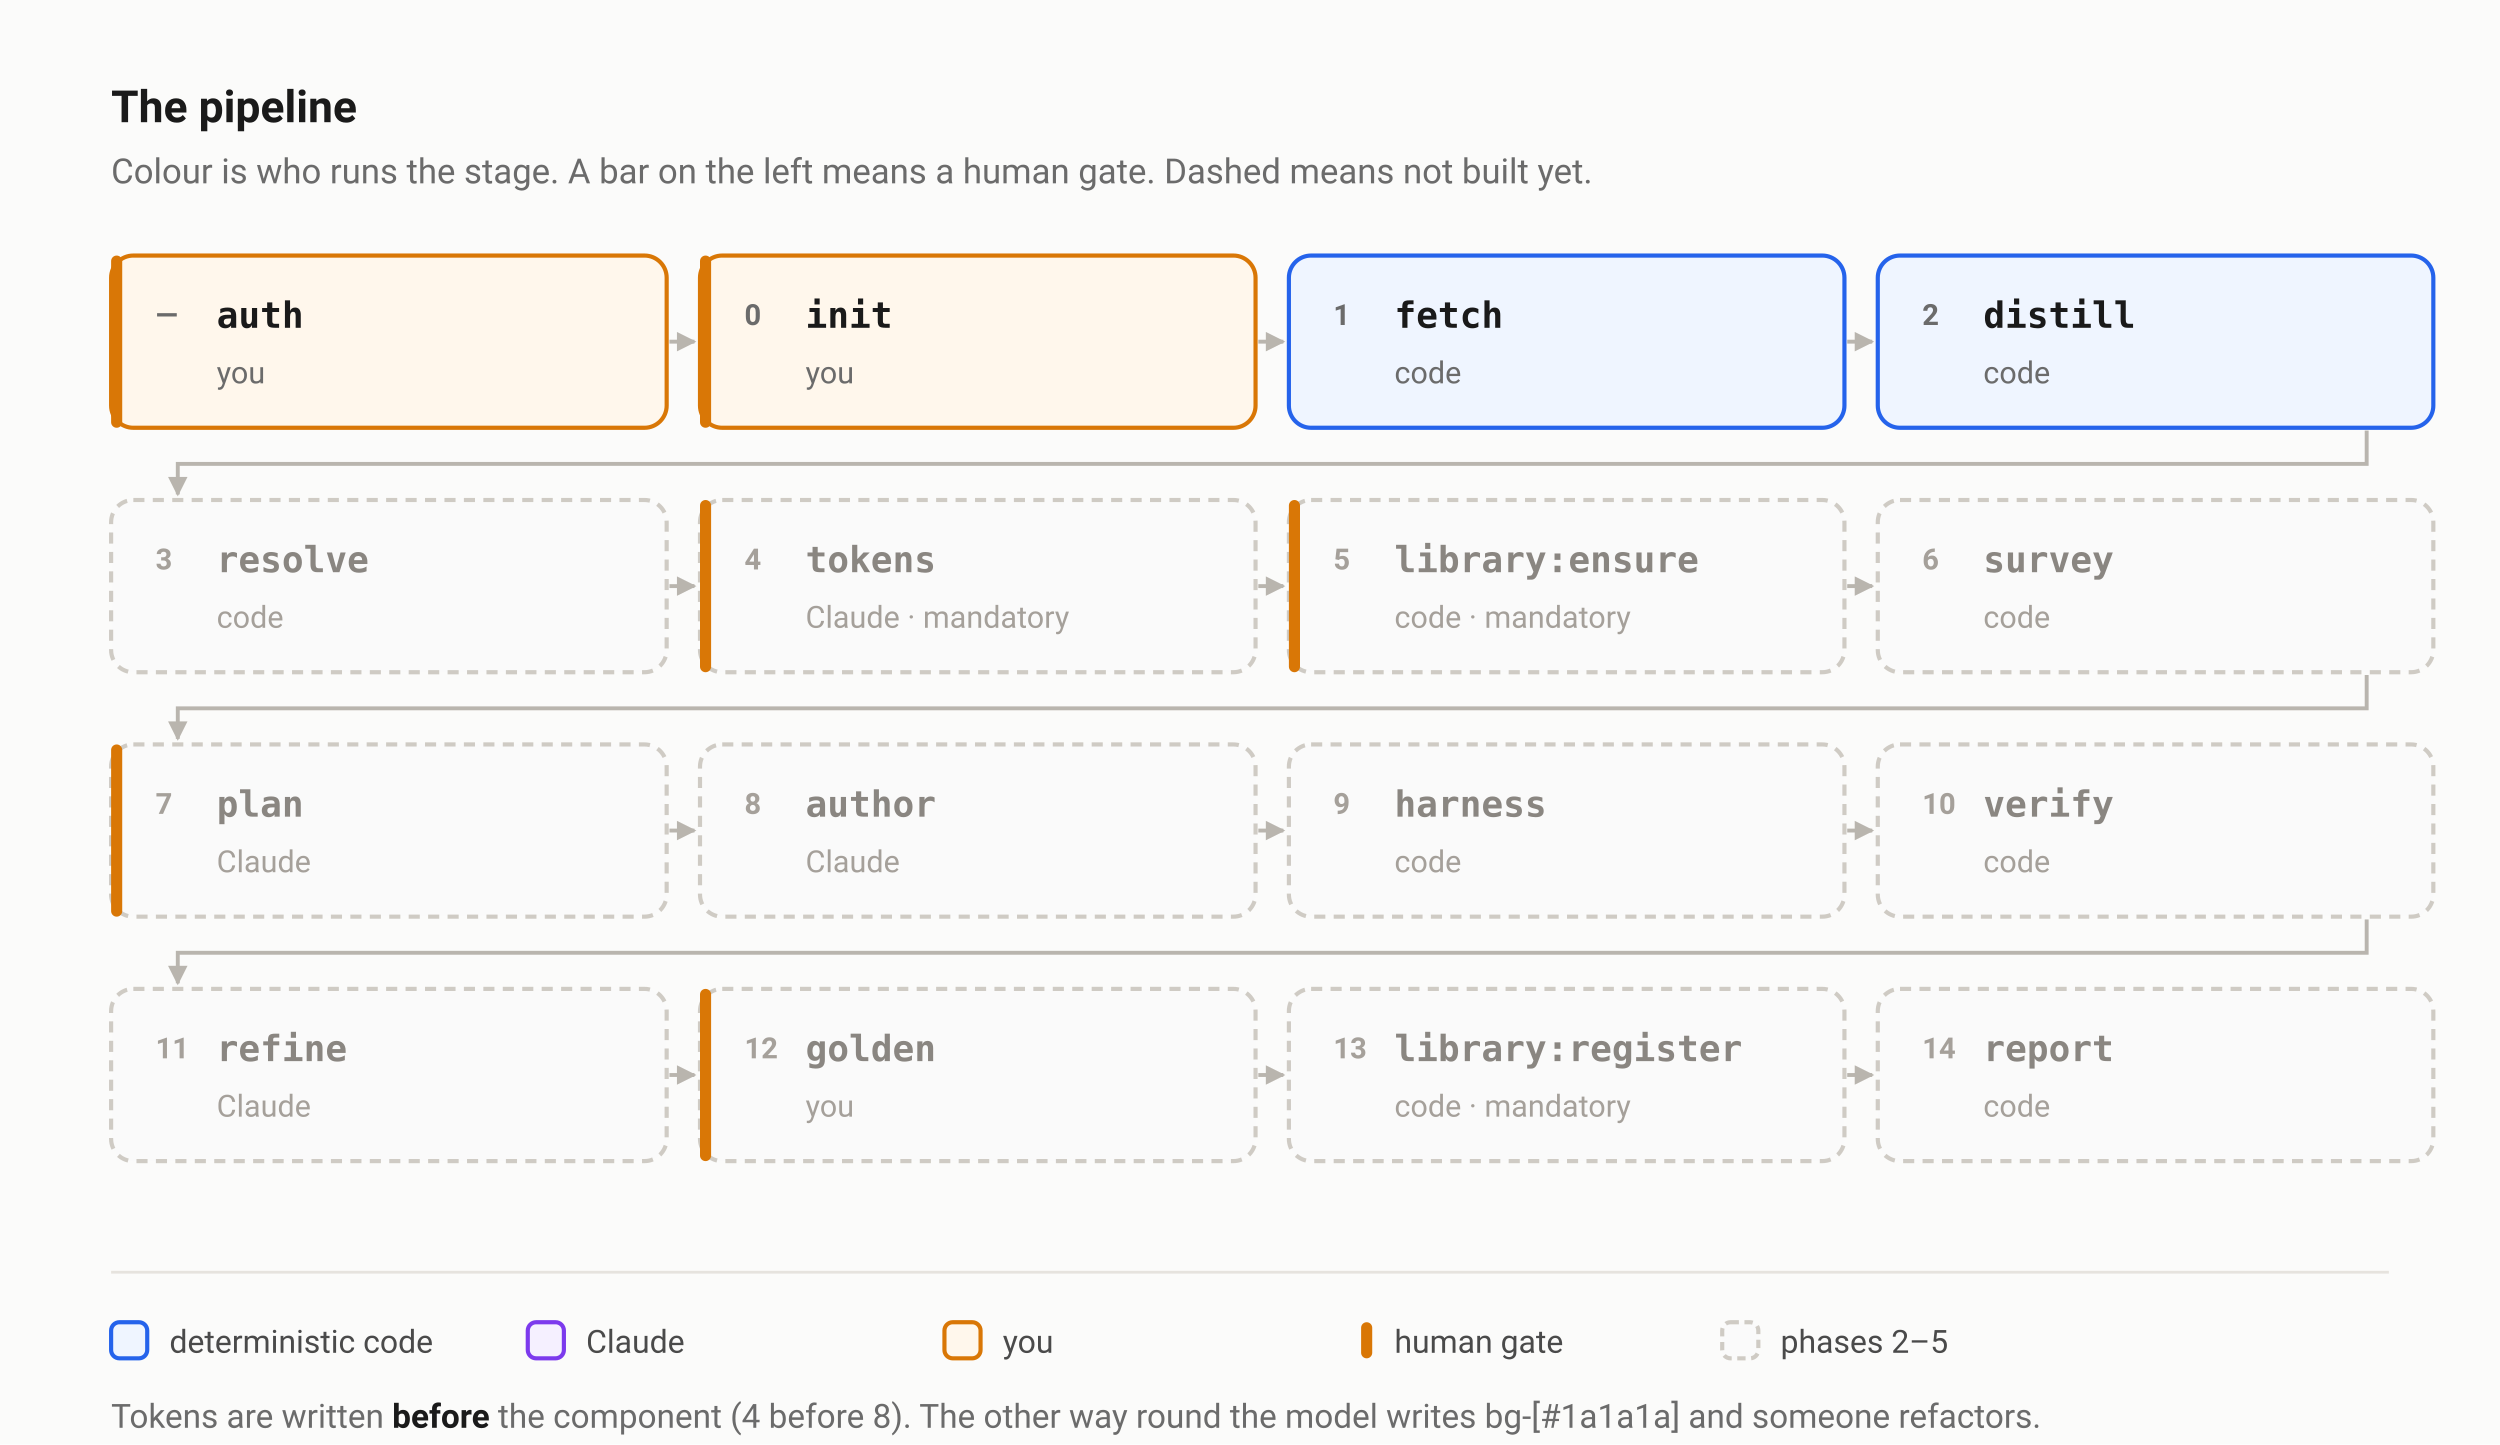
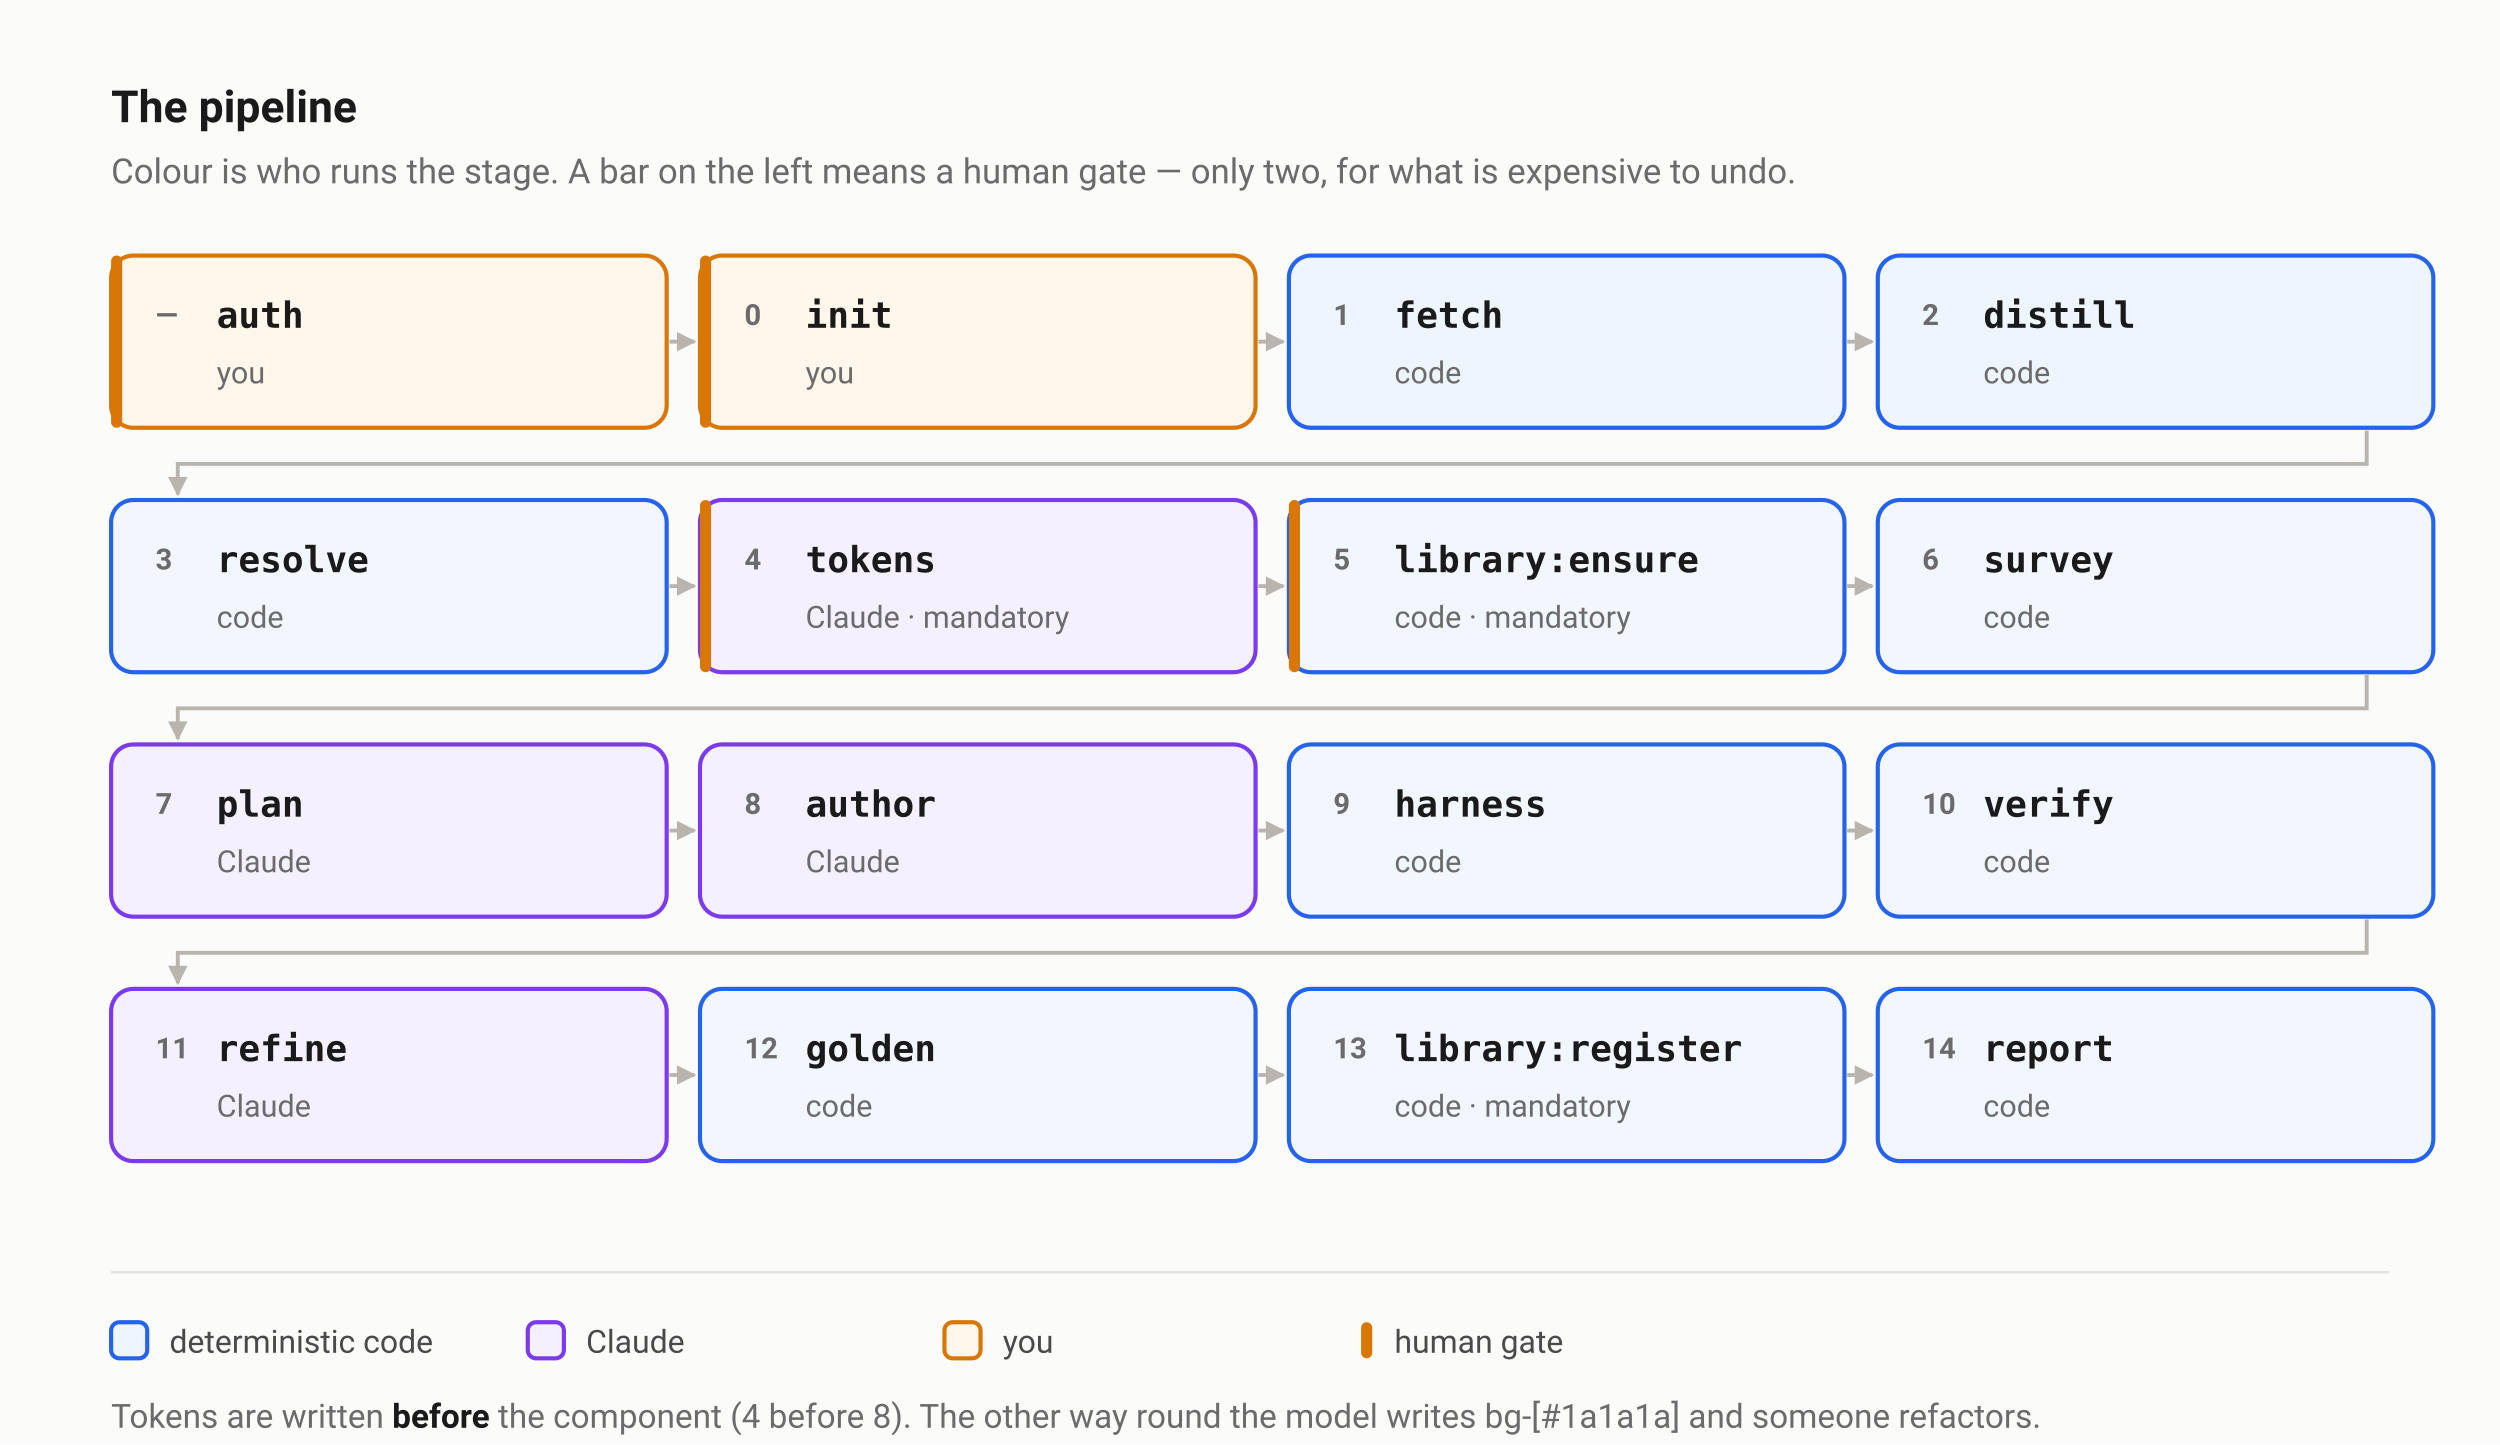
<svg xmlns="http://www.w3.org/2000/svg" viewBox="0 0 900 520" width="900" height="520" font-family="ui-sans-serif, -apple-system, Segoe UI, Roboto, Helvetica, Arial, sans-serif">
  <defs>
    <marker id="a" viewBox="0 0 10 10" refX="9" refY="5" markerWidth="5" markerHeight="5" orient="auto-start-reverse">
      <path d="M0 0 L10 5 L0 10 z" fill="#b9b5ae" />
    </marker>
  </defs>
  <rect width="900" height="520" fill="#fbfbfa" />
  <text x="40" y="44" font-size="16" font-weight="700" fill="#1a1a1a">The pipeline</text>
-   <text x="40" y="66" font-size="12.5" fill="#6b6b6b">Colour is who runs the stage. A bar on the left means a human gate. Dashed means not built yet.</text>
+   <text x="40" y="66" font-size="12.5" fill="#6b6b6b">Colour is who runs the stage. A bar on the left means a human gate — only two, for what is expensive to undo.</text>
  <rect x="40" y="92" width="200" height="62" rx="8" fill="#fff7ec" stroke="#d97706" stroke-width="1.5" />
  <rect x="40" y="92" width="4" height="62" rx="2" fill="#d97706" />
  <text x="56" y="117" font-size="10.5" font-weight="700" fill="#6b6b6b">—</text>
  <text x="78" y="118" font-size="13" font-weight="600" font-family="ui-monospace, SFMono-Regular, Menlo, monospace" fill="#1a1a1a">auth</text>
  <text x="78" y="138" font-size="11" fill="#6b6b6b">you</text>
  <line x1="241" y1="123.0" x2="250" y2="123.0" stroke="#b9b5ae" stroke-width="1.4" marker-end="url(#a)" />
  <rect x="252" y="92" width="200" height="62" rx="8" fill="#fff7ec" stroke="#d97706" stroke-width="1.5" />
  <rect x="252" y="92" width="4" height="62" rx="2" fill="#d97706" />
  <text x="268" y="117" font-size="10.5" font-weight="700" fill="#6b6b6b">0</text>
  <text x="290" y="118" font-size="13" font-weight="600" font-family="ui-monospace, SFMono-Regular, Menlo, monospace" fill="#1a1a1a">init</text>
  <text x="290" y="138" font-size="11" fill="#6b6b6b">you</text>
  <line x1="453" y1="123.0" x2="462" y2="123.0" stroke="#b9b5ae" stroke-width="1.4" marker-end="url(#a)" />
  <rect x="464" y="92" width="200" height="62" rx="8" fill="#eff5ff" stroke="#2563eb" stroke-width="1.5" />
  <text x="480" y="117" font-size="10.5" font-weight="700" fill="#6b6b6b">1</text>
  <text x="502" y="118" font-size="13" font-weight="600" font-family="ui-monospace, SFMono-Regular, Menlo, monospace" fill="#1a1a1a">fetch</text>
  <text x="502" y="138" font-size="11" fill="#6b6b6b">code</text>
  <line x1="665" y1="123.0" x2="674" y2="123.0" stroke="#b9b5ae" stroke-width="1.4" marker-end="url(#a)" />
  <rect x="676" y="92" width="200" height="62" rx="8" fill="#eff5ff" stroke="#2563eb" stroke-width="1.5" />
  <text x="692" y="117" font-size="10.5" font-weight="700" fill="#6b6b6b">2</text>
  <text x="714" y="118" font-size="13" font-weight="600" font-family="ui-monospace, SFMono-Regular, Menlo, monospace" fill="#1a1a1a">distill</text>
  <text x="714" y="138" font-size="11" fill="#6b6b6b">code</text>
  <path d="M852 155 L852 167 L64 167 L64 178" fill="none" stroke="#b9b5ae" stroke-width="1.4" marker-end="url(#a)" />
-   <rect x="40" y="180" width="200" height="62" rx="8" fill="#fafafa" stroke="#cfcbc4" stroke-width="1.5" stroke-dasharray="4 3" />
-   <text x="56" y="205" font-size="10.5" font-weight="700" fill="#a5a09a">3</text>
-   <text x="78" y="206" font-size="13" font-weight="600" font-family="ui-monospace, SFMono-Regular, Menlo, monospace" fill="#8a8681">resolve</text>
-   <text x="78" y="226" font-size="11" fill="#a5a09a">code</text>
+   <rect x="40" y="180" width="200" height="62" rx="8" fill="#f2f7ff" stroke="#2563eb" stroke-width="1.5" />
+   <text x="56" y="205" font-size="10.5" font-weight="700" fill="#6b6b6b">3</text>
+   <text x="78" y="206" font-size="13" font-weight="600" font-family="ui-monospace, SFMono-Regular, Menlo, monospace" fill="#1a1a1a">resolve</text>
+   <text x="78" y="226" font-size="11" fill="#6b6b6b">code</text>
  <line x1="241" y1="211.0" x2="250" y2="211.0" stroke="#b9b5ae" stroke-width="1.4" marker-end="url(#a)" />
-   <rect x="252" y="180" width="200" height="62" rx="8" fill="#fafafa" stroke="#cfcbc4" stroke-width="1.5" stroke-dasharray="4 3" />
+   <rect x="252" y="180" width="200" height="62" rx="8" fill="#f5f0ff" stroke="#7c3aed" stroke-width="1.5" />
  <rect x="252" y="180" width="4" height="62" rx="2" fill="#d97706" />
-   <text x="268" y="205" font-size="10.5" font-weight="700" fill="#a5a09a">4</text>
-   <text x="290" y="206" font-size="13" font-weight="600" font-family="ui-monospace, SFMono-Regular, Menlo, monospace" fill="#8a8681">tokens</text>
-   <text x="290" y="226" font-size="11" fill="#a5a09a">Claude  ·  mandatory</text>
+   <text x="268" y="205" font-size="10.5" font-weight="700" fill="#6b6b6b">4</text>
+   <text x="290" y="206" font-size="13" font-weight="600" font-family="ui-monospace, SFMono-Regular, Menlo, monospace" fill="#1a1a1a">tokens</text>
+   <text x="290" y="226" font-size="11" fill="#6b6b6b">Claude  ·  mandatory</text>
  <line x1="453" y1="211.0" x2="462" y2="211.0" stroke="#b9b5ae" stroke-width="1.4" marker-end="url(#a)" />
-   <rect x="464" y="180" width="200" height="62" rx="8" fill="#fafafa" stroke="#cfcbc4" stroke-width="1.5" stroke-dasharray="4 3" />
+   <rect x="464" y="180" width="200" height="62" rx="8" fill="#f2f7ff" stroke="#2563eb" stroke-width="1.5" />
  <rect x="464" y="180" width="4" height="62" rx="2" fill="#d97706" />
-   <text x="480" y="205" font-size="10.5" font-weight="700" fill="#a5a09a">5</text>
-   <text x="502" y="206" font-size="13" font-weight="600" font-family="ui-monospace, SFMono-Regular, Menlo, monospace" fill="#8a8681">library:ensure</text>
-   <text x="502" y="226" font-size="11" fill="#a5a09a">code  ·  mandatory</text>
+   <text x="480" y="205" font-size="10.5" font-weight="700" fill="#6b6b6b">5</text>
+   <text x="502" y="206" font-size="13" font-weight="600" font-family="ui-monospace, SFMono-Regular, Menlo, monospace" fill="#1a1a1a">library:ensure</text>
+   <text x="502" y="226" font-size="11" fill="#6b6b6b">code  ·  mandatory</text>
  <line x1="665" y1="211.0" x2="674" y2="211.0" stroke="#b9b5ae" stroke-width="1.4" marker-end="url(#a)" />
-   <rect x="676" y="180" width="200" height="62" rx="8" fill="#fafafa" stroke="#cfcbc4" stroke-width="1.5" stroke-dasharray="4 3" />
-   <text x="692" y="205" font-size="10.5" font-weight="700" fill="#a5a09a">6</text>
-   <text x="714" y="206" font-size="13" font-weight="600" font-family="ui-monospace, SFMono-Regular, Menlo, monospace" fill="#8a8681">survey</text>
-   <text x="714" y="226" font-size="11" fill="#a5a09a">code</text>
+   <rect x="676" y="180" width="200" height="62" rx="8" fill="#f2f7ff" stroke="#2563eb" stroke-width="1.5" />
+   <text x="692" y="205" font-size="10.5" font-weight="700" fill="#6b6b6b">6</text>
+   <text x="714" y="206" font-size="13" font-weight="600" font-family="ui-monospace, SFMono-Regular, Menlo, monospace" fill="#1a1a1a">survey</text>
+   <text x="714" y="226" font-size="11" fill="#6b6b6b">code</text>
  <path d="M852 243 L852 255 L64 255 L64 266" fill="none" stroke="#b9b5ae" stroke-width="1.4" marker-end="url(#a)" />
-   <rect x="40" y="268" width="200" height="62" rx="8" fill="#fafafa" stroke="#cfcbc4" stroke-width="1.5" stroke-dasharray="4 3" />
-   <rect x="40" y="268" width="4" height="62" rx="2" fill="#d97706" />
-   <text x="56" y="293" font-size="10.5" font-weight="700" fill="#a5a09a">7</text>
-   <text x="78" y="294" font-size="13" font-weight="600" font-family="ui-monospace, SFMono-Regular, Menlo, monospace" fill="#8a8681">plan</text>
-   <text x="78" y="314" font-size="11" fill="#a5a09a">Claude</text>
+   <rect x="40" y="268" width="200" height="62" rx="8" fill="#f5f0ff" stroke="#7c3aed" stroke-width="1.5" />
+   <text x="56" y="293" font-size="10.5" font-weight="700" fill="#6b6b6b">7</text>
+   <text x="78" y="294" font-size="13" font-weight="600" font-family="ui-monospace, SFMono-Regular, Menlo, monospace" fill="#1a1a1a">plan</text>
+   <text x="78" y="314" font-size="11" fill="#6b6b6b">Claude</text>
  <line x1="241" y1="299.0" x2="250" y2="299.0" stroke="#b9b5ae" stroke-width="1.4" marker-end="url(#a)" />
-   <rect x="252" y="268" width="200" height="62" rx="8" fill="#fafafa" stroke="#cfcbc4" stroke-width="1.5" stroke-dasharray="4 3" />
-   <text x="268" y="293" font-size="10.5" font-weight="700" fill="#a5a09a">8</text>
-   <text x="290" y="294" font-size="13" font-weight="600" font-family="ui-monospace, SFMono-Regular, Menlo, monospace" fill="#8a8681">author</text>
-   <text x="290" y="314" font-size="11" fill="#a5a09a">Claude</text>
+   <rect x="252" y="268" width="200" height="62" rx="8" fill="#f5f0ff" stroke="#7c3aed" stroke-width="1.5" />
+   <text x="268" y="293" font-size="10.5" font-weight="700" fill="#6b6b6b">8</text>
+   <text x="290" y="294" font-size="13" font-weight="600" font-family="ui-monospace, SFMono-Regular, Menlo, monospace" fill="#1a1a1a">author</text>
+   <text x="290" y="314" font-size="11" fill="#6b6b6b">Claude</text>
  <line x1="453" y1="299.0" x2="462" y2="299.0" stroke="#b9b5ae" stroke-width="1.4" marker-end="url(#a)" />
-   <rect x="464" y="268" width="200" height="62" rx="8" fill="#fafafa" stroke="#cfcbc4" stroke-width="1.5" stroke-dasharray="4 3" />
-   <text x="480" y="293" font-size="10.5" font-weight="700" fill="#a5a09a">9</text>
-   <text x="502" y="294" font-size="13" font-weight="600" font-family="ui-monospace, SFMono-Regular, Menlo, monospace" fill="#8a8681">harness</text>
-   <text x="502" y="314" font-size="11" fill="#a5a09a">code</text>
+   <rect x="464" y="268" width="200" height="62" rx="8" fill="#f2f7ff" stroke="#2563eb" stroke-width="1.5" />
+   <text x="480" y="293" font-size="10.5" font-weight="700" fill="#6b6b6b">9</text>
+   <text x="502" y="294" font-size="13" font-weight="600" font-family="ui-monospace, SFMono-Regular, Menlo, monospace" fill="#1a1a1a">harness</text>
+   <text x="502" y="314" font-size="11" fill="#6b6b6b">code</text>
  <line x1="665" y1="299.0" x2="674" y2="299.0" stroke="#b9b5ae" stroke-width="1.4" marker-end="url(#a)" />
-   <rect x="676" y="268" width="200" height="62" rx="8" fill="#fafafa" stroke="#cfcbc4" stroke-width="1.5" stroke-dasharray="4 3" />
-   <text x="692" y="293" font-size="10.5" font-weight="700" fill="#a5a09a">10</text>
-   <text x="714" y="294" font-size="13" font-weight="600" font-family="ui-monospace, SFMono-Regular, Menlo, monospace" fill="#8a8681">verify</text>
-   <text x="714" y="314" font-size="11" fill="#a5a09a">code</text>
+   <rect x="676" y="268" width="200" height="62" rx="8" fill="#f2f7ff" stroke="#2563eb" stroke-width="1.5" />
+   <text x="692" y="293" font-size="10.5" font-weight="700" fill="#6b6b6b">10</text>
+   <text x="714" y="294" font-size="13" font-weight="600" font-family="ui-monospace, SFMono-Regular, Menlo, monospace" fill="#1a1a1a">verify</text>
+   <text x="714" y="314" font-size="11" fill="#6b6b6b">code</text>
  <path d="M852 331 L852 343 L64 343 L64 354" fill="none" stroke="#b9b5ae" stroke-width="1.4" marker-end="url(#a)" />
-   <rect x="40" y="356" width="200" height="62" rx="8" fill="#fafafa" stroke="#cfcbc4" stroke-width="1.5" stroke-dasharray="4 3" />
-   <text x="56" y="381" font-size="10.5" font-weight="700" fill="#a5a09a">11</text>
-   <text x="78" y="382" font-size="13" font-weight="600" font-family="ui-monospace, SFMono-Regular, Menlo, monospace" fill="#8a8681">refine</text>
-   <text x="78" y="402" font-size="11" fill="#a5a09a">Claude</text>
+   <rect x="40" y="356" width="200" height="62" rx="8" fill="#f5f0ff" stroke="#7c3aed" stroke-width="1.5" />
+   <text x="56" y="381" font-size="10.5" font-weight="700" fill="#6b6b6b">11</text>
+   <text x="78" y="382" font-size="13" font-weight="600" font-family="ui-monospace, SFMono-Regular, Menlo, monospace" fill="#1a1a1a">refine</text>
+   <text x="78" y="402" font-size="11" fill="#6b6b6b">Claude</text>
  <line x1="241" y1="387.0" x2="250" y2="387.0" stroke="#b9b5ae" stroke-width="1.4" marker-end="url(#a)" />
-   <rect x="252" y="356" width="200" height="62" rx="8" fill="#fafafa" stroke="#cfcbc4" stroke-width="1.5" stroke-dasharray="4 3" />
-   <rect x="252" y="356" width="4" height="62" rx="2" fill="#d97706" />
-   <text x="268" y="381" font-size="10.5" font-weight="700" fill="#a5a09a">12</text>
-   <text x="290" y="382" font-size="13" font-weight="600" font-family="ui-monospace, SFMono-Regular, Menlo, monospace" fill="#8a8681">golden</text>
-   <text x="290" y="402" font-size="11" fill="#a5a09a">you</text>
+   <rect x="252" y="356" width="200" height="62" rx="8" fill="#f2f7ff" stroke="#2563eb" stroke-width="1.5" />
+   <text x="268" y="381" font-size="10.5" font-weight="700" fill="#6b6b6b">12</text>
+   <text x="290" y="382" font-size="13" font-weight="600" font-family="ui-monospace, SFMono-Regular, Menlo, monospace" fill="#1a1a1a">golden</text>
+   <text x="290" y="402" font-size="11" fill="#6b6b6b">code</text>
  <line x1="453" y1="387.0" x2="462" y2="387.0" stroke="#b9b5ae" stroke-width="1.4" marker-end="url(#a)" />
-   <rect x="464" y="356" width="200" height="62" rx="8" fill="#fafafa" stroke="#cfcbc4" stroke-width="1.5" stroke-dasharray="4 3" />
-   <text x="480" y="381" font-size="10.5" font-weight="700" fill="#a5a09a">13</text>
-   <text x="502" y="382" font-size="13" font-weight="600" font-family="ui-monospace, SFMono-Regular, Menlo, monospace" fill="#8a8681">library:register</text>
-   <text x="502" y="402" font-size="11" fill="#a5a09a">code  ·  mandatory</text>
+   <rect x="464" y="356" width="200" height="62" rx="8" fill="#f2f7ff" stroke="#2563eb" stroke-width="1.5" />
+   <text x="480" y="381" font-size="10.5" font-weight="700" fill="#6b6b6b">13</text>
+   <text x="502" y="382" font-size="13" font-weight="600" font-family="ui-monospace, SFMono-Regular, Menlo, monospace" fill="#1a1a1a">library:register</text>
+   <text x="502" y="402" font-size="11" fill="#6b6b6b">code  ·  mandatory</text>
  <line x1="665" y1="387.0" x2="674" y2="387.0" stroke="#b9b5ae" stroke-width="1.4" marker-end="url(#a)" />
-   <rect x="676" y="356" width="200" height="62" rx="8" fill="#fafafa" stroke="#cfcbc4" stroke-width="1.5" stroke-dasharray="4 3" />
-   <text x="692" y="381" font-size="10.5" font-weight="700" fill="#a5a09a">14</text>
-   <text x="714" y="382" font-size="13" font-weight="600" font-family="ui-monospace, SFMono-Regular, Menlo, monospace" fill="#8a8681">report</text>
-   <text x="714" y="402" font-size="11" fill="#a5a09a">code</text>
+   <rect x="676" y="356" width="200" height="62" rx="8" fill="#f2f7ff" stroke="#2563eb" stroke-width="1.5" />
+   <text x="692" y="381" font-size="10.5" font-weight="700" fill="#6b6b6b">14</text>
+   <text x="714" y="382" font-size="13" font-weight="600" font-family="ui-monospace, SFMono-Regular, Menlo, monospace" fill="#1a1a1a">report</text>
+   <text x="714" y="402" font-size="11" fill="#6b6b6b">code</text>
  <line x1="40" y1="458" x2="860" y2="458" stroke="#e6e3de" stroke-width="1" />
  <rect x="40" y="476" width="13" height="13" rx="3" fill="#eff5ff" stroke="#2563eb" stroke-width="1.5" />
  <text x="61" y="487" font-size="11.5" fill="#4a4a4a">deterministic code</text>
  <rect x="190" y="476" width="13" height="13" rx="3" fill="#f5f0ff" stroke="#7c3aed" stroke-width="1.5" />
  <text x="211" y="487" font-size="11.5" fill="#4a4a4a">Claude</text>
  <rect x="340" y="476" width="13" height="13" rx="3" fill="#fff7ec" stroke="#d97706" stroke-width="1.5" />
  <text x="361" y="487" font-size="11.5" fill="#4a4a4a">you</text>
  <rect x="490" y="476" width="4" height="13" rx="2" fill="#d97706" />
  <text x="502" y="487" font-size="11.5" fill="#4a4a4a">human gate</text>
-   <rect x="620" y="476" width="13" height="13" rx="3" fill="#fafafa" stroke="#cfcbc4" stroke-width="1.5" stroke-dasharray="3 2" />
-   <text x="641" y="487" font-size="11.5" fill="#4a4a4a">phases 2–5</text>
  <text x="40" y="514" font-size="12" fill="#6b6b6b">Tokens are written <tspan font-weight="700" fill="#1a1a1a">before</tspan> the component (4 before 8). The other way round the model writes bg-[#1a1a1a] and someone refactors.</text>
</svg>
